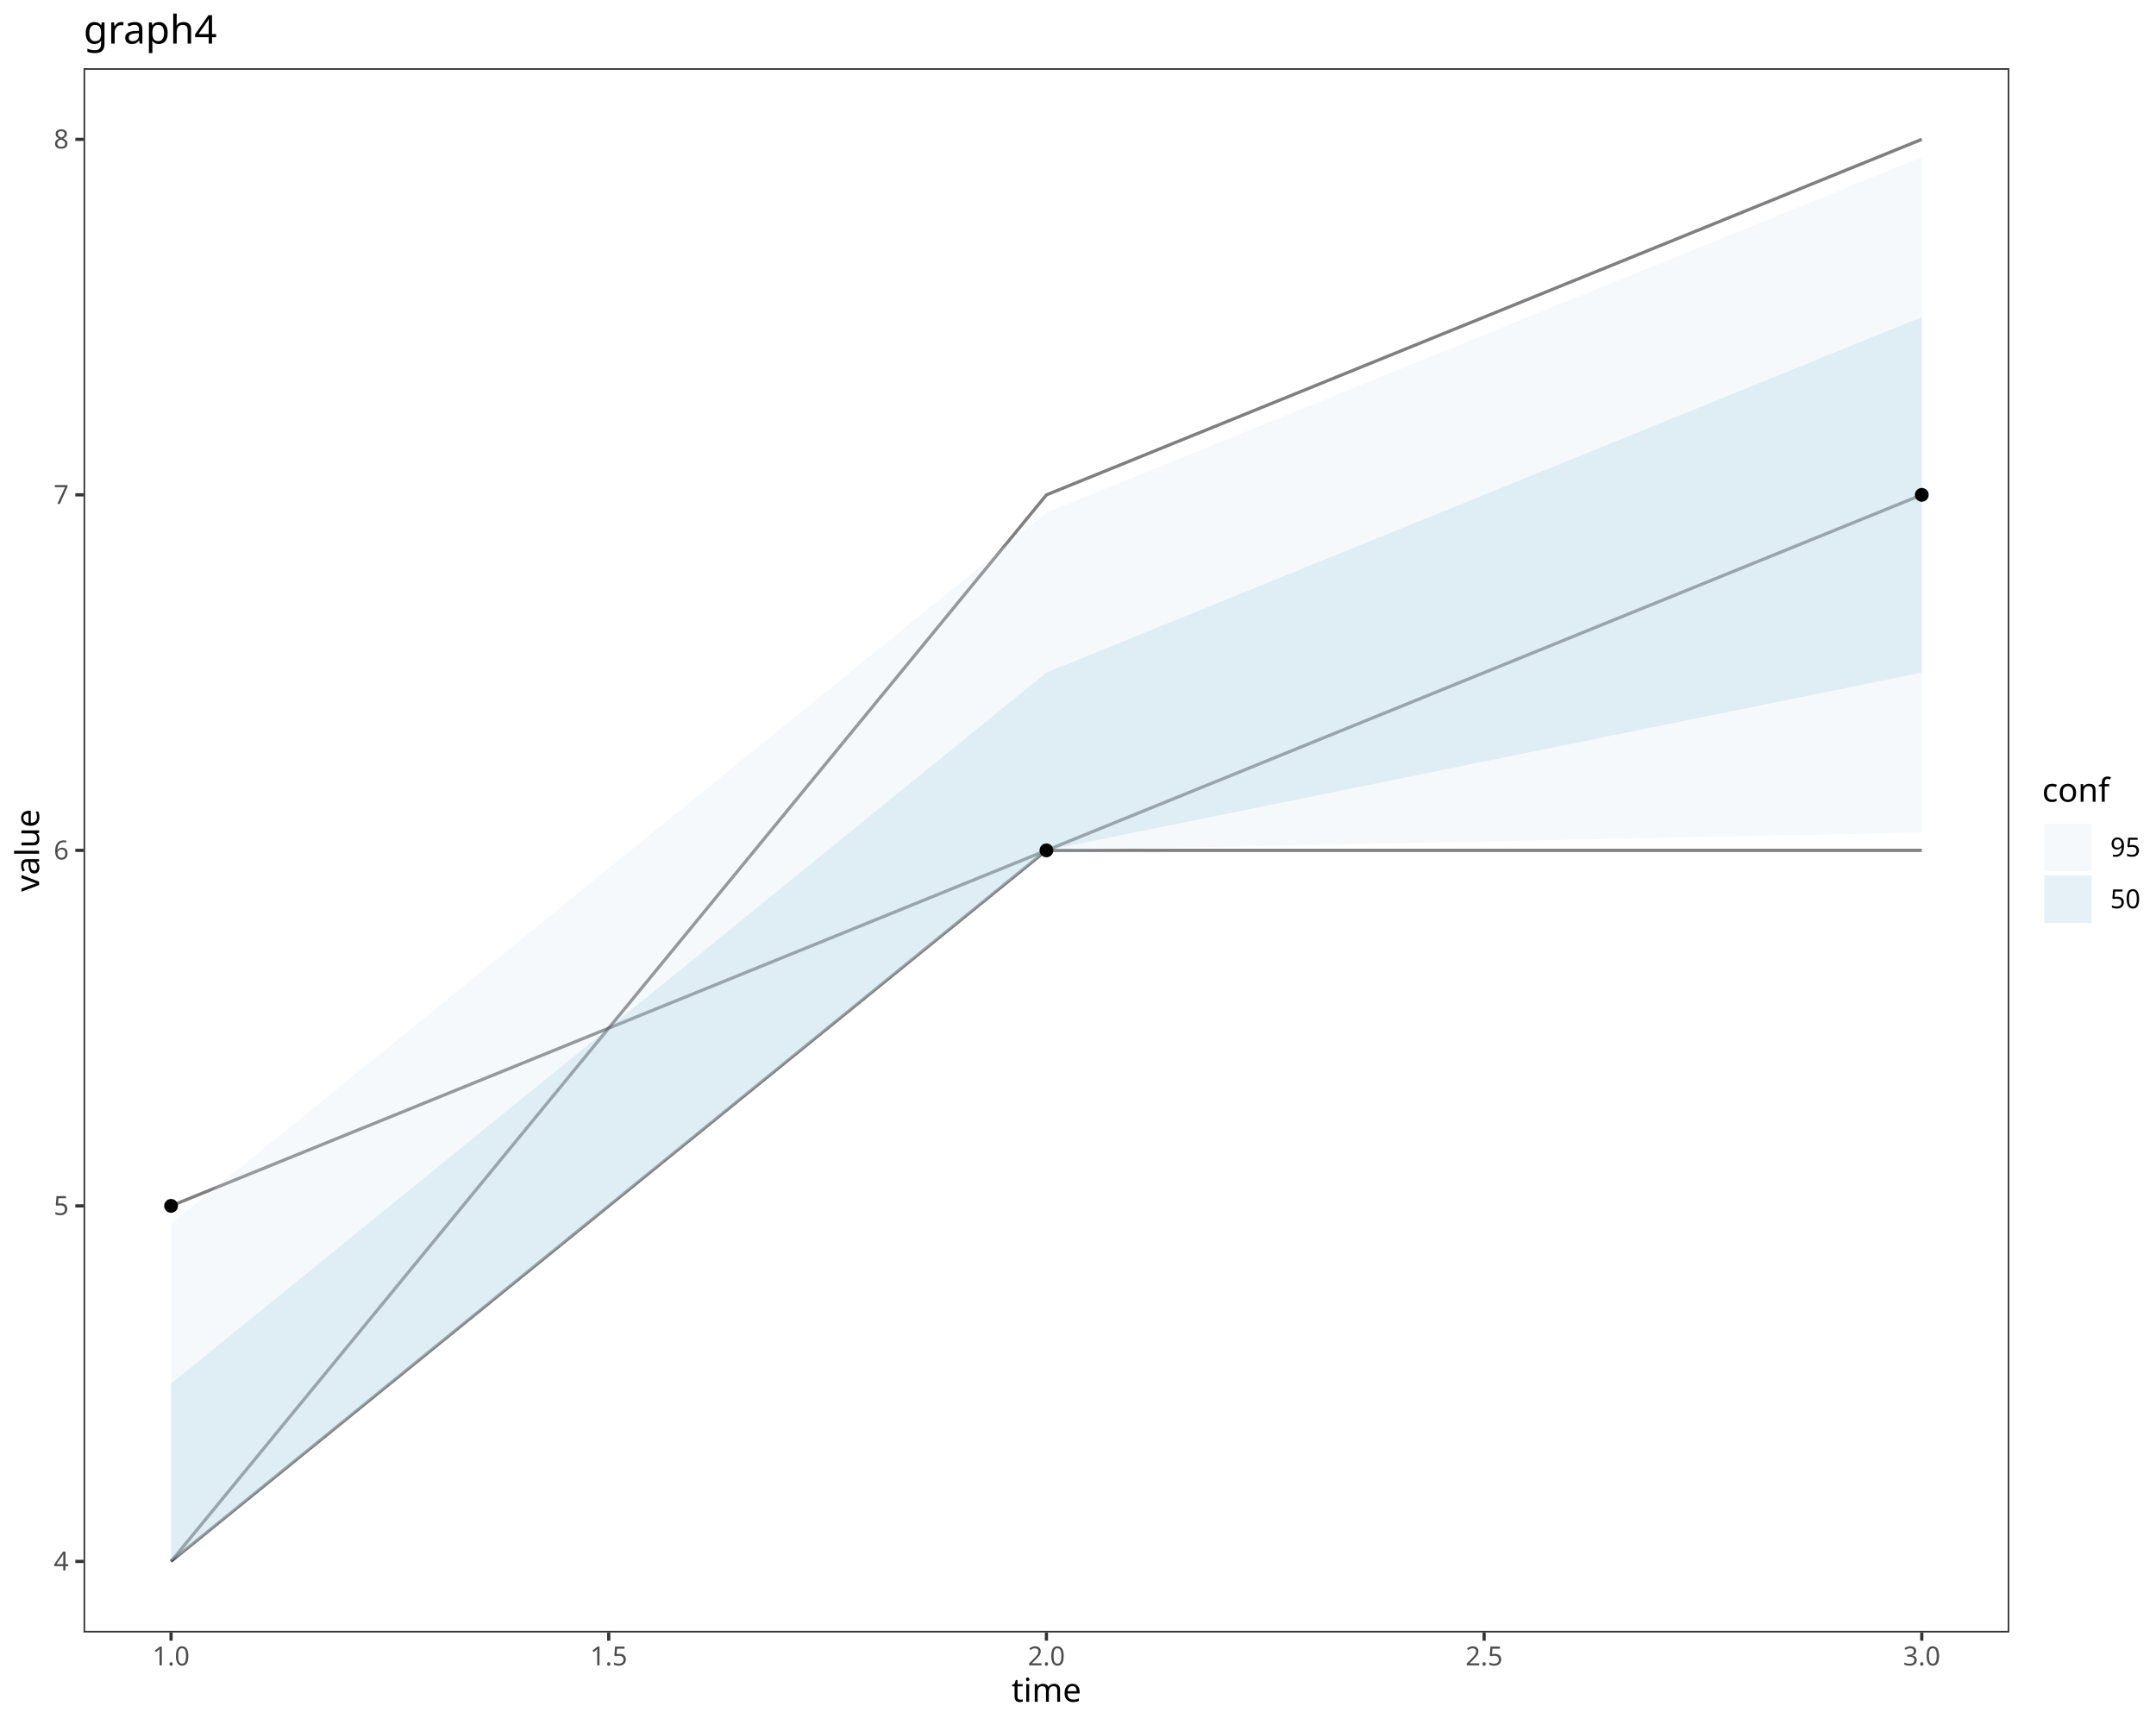
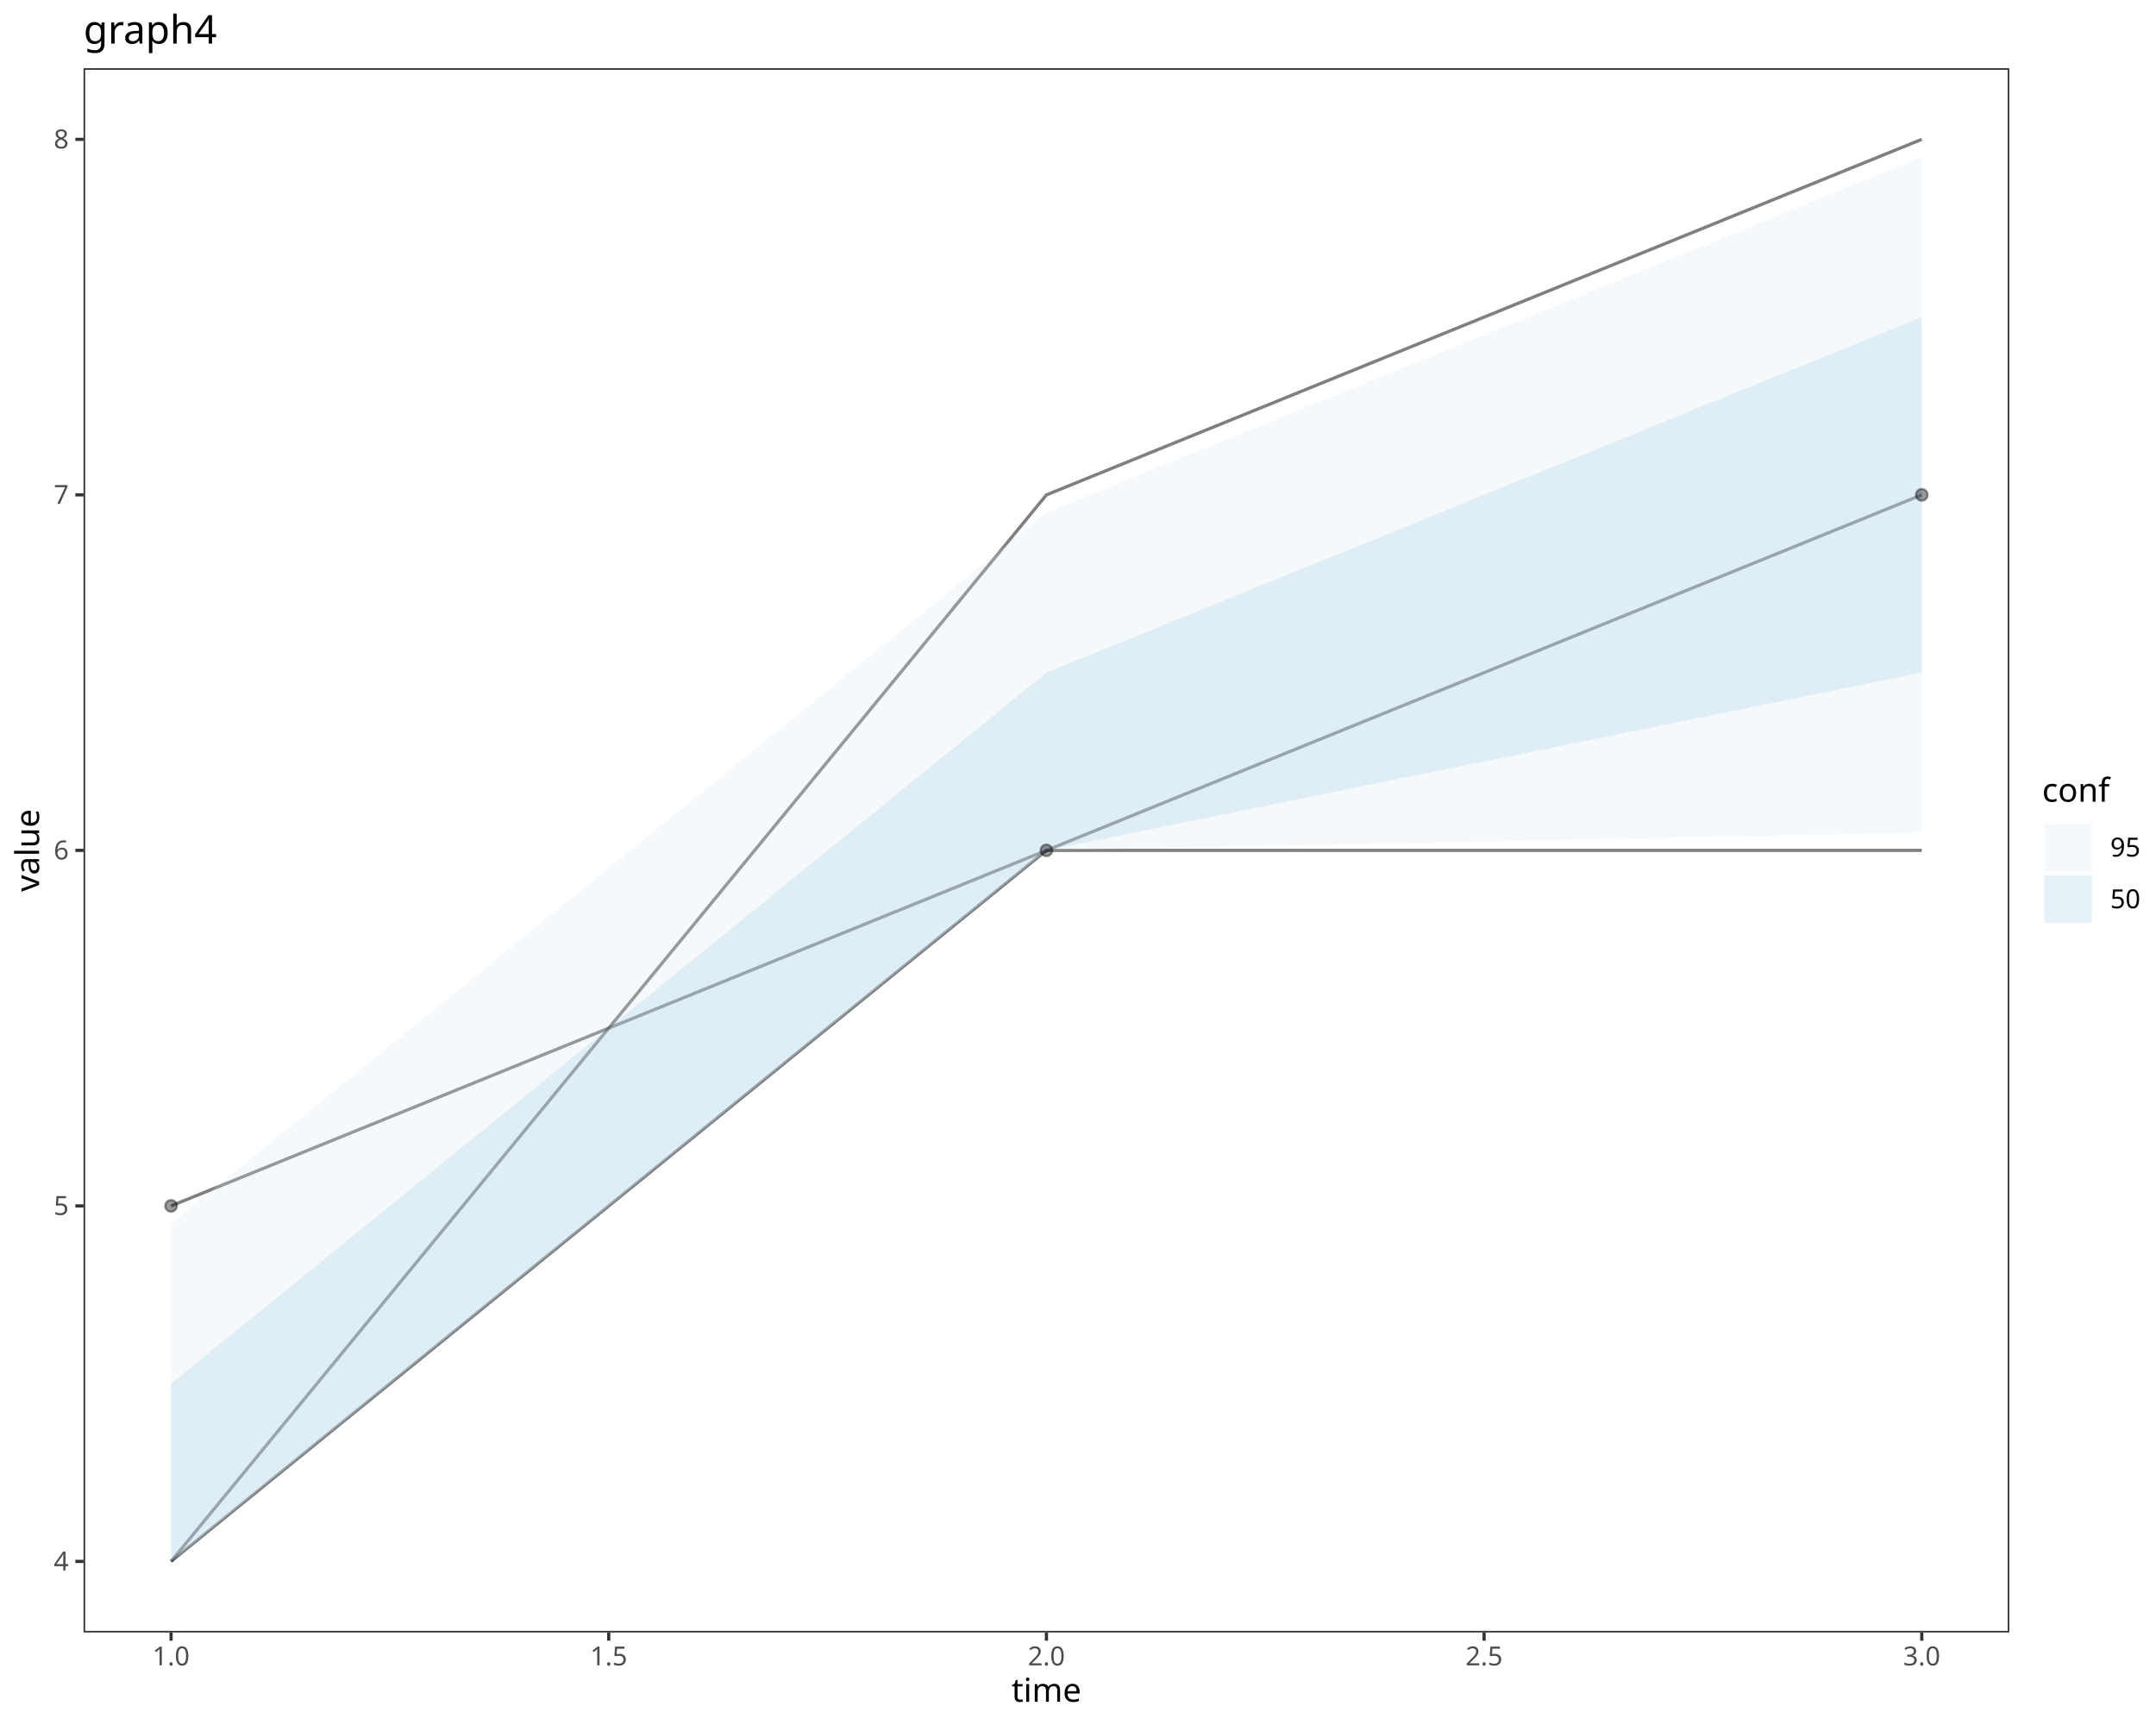
<svg xmlns="http://www.w3.org/2000/svg" class="svglite" data-engine-version="2.0" width="720.00pt" height="576.00pt" viewBox="0 0 720.00 576.00">
  <defs>
    <style type="text/css">
    .svglite line, .svglite polyline, .svglite polygon, .svglite path, .svglite rect, .svglite circle {
      fill: none;
      stroke: #000000;
      stroke-linecap: round;
      stroke-linejoin: round;
      stroke-miterlimit: 10.00;
    }
  </style>
  </defs>
  <rect width="100%" height="100%" style="stroke: none; fill: #FFFFFF;" />
  <defs>
    <clipPath id="cpMC4wMHw3MjAuMDB8MC4wMHw1NzYuMDA=">
      <rect x="0.00" y="0.00" width="720.00" height="576.00" />
    </clipPath>
  </defs>
  <g clip-path="url(#cpMC4wMHw3MjAuMDB8MC4wMHw1NzYuMDA=)">
    <rect x="-0" y="0.00" width="720.00" height="576.00" style="stroke-width: 1.07; stroke: #FFFFFF; fill: #FFFFFF;" />
  </g>
  <defs>
    <clipPath id="cpMjcuOTB8NjcxLjAxfDIyLjc4fDU0NS4xMQ==">
      <rect x="27.90" y="22.78" width="643.11" height="522.33" />
    </clipPath>
  </defs>
  <g clip-path="url(#cpMjcuOTB8NjcxLjAxfDIyLjc4fDU0NS4xMQ==)">
    <rect x="27.90" y="22.78" width="643.11" height="522.33" style="stroke-width: 1.07; stroke: none; fill: #FFFFFF;" />
    <polyline points="57.13,521.37 349.46,165.24 641.78,46.53 " style="stroke-width: 1.07; stroke: #000000; stroke-opacity: 0.50; stroke-linecap: butt;" />
    <polyline points="57.13,402.66 349.46,283.95 641.78,165.24 " style="stroke-width: 1.07; stroke: #000000; stroke-opacity: 0.50; stroke-linecap: butt;" />
    <polyline points="57.13,521.37 349.46,283.95 641.78,283.95 " style="stroke-width: 1.07; stroke: #000000; stroke-opacity: 0.50; stroke-linecap: butt;" />
    <polygon points="57.13,408.59 349.46,171.17 641.78,52.46 641.78,278.01 349.46,283.95 57.13,521.37 " style="stroke-width: 0.00; stroke: none; stroke-linecap: butt; fill: #DEEBF7; fill-opacity: 0.25;" />
    <polyline points="57.13,408.59 349.46,171.17 641.78,52.46 " style="stroke-width: 1.07; stroke: none; stroke-linecap: butt;" />
    <polyline points="641.78,278.01 349.46,283.95 57.13,521.37 " style="stroke-width: 1.07; stroke: none; stroke-linecap: butt;" />
    <polygon points="57.13,462.01 349.46,224.59 641.78,105.88 641.78,224.59 349.46,283.95 57.13,521.37 " style="stroke-width: 0.00; stroke: none; stroke-linecap: butt; fill: #9ECAE1; fill-opacity: 0.25;" />
    <polyline points="57.13,462.01 349.46,224.59 641.78,105.88 " style="stroke-width: 1.07; stroke: none; stroke-linecap: butt;" />
    <polyline points="641.78,224.59 349.46,283.95 57.13,521.37 " style="stroke-width: 1.07; stroke: none; stroke-linecap: butt;" />
-     <circle cx="57.13" cy="402.66" r="1.95" style="stroke-width: 0.71; fill: #000000;" />
-     <circle cx="349.46" cy="283.95" r="1.95" style="stroke-width: 0.71; fill: #000000;" />
-     <circle cx="641.78" cy="165.24" r="1.95" style="stroke-width: 0.71; fill: #000000;" />
+     <circle cx="57.13" cy="402.66" r="1.95" style="stroke-width: 0.71; stroke: #000000; stroke-opacity: 0.40; fill: #000000; fill-opacity: 0.40;" />
+     <circle cx="349.46" cy="283.95" r="1.95" style="stroke-width: 0.71; stroke: #000000; stroke-opacity: 0.40; fill: #000000; fill-opacity: 0.40;" />
+     <circle cx="641.78" cy="165.24" r="1.95" style="stroke-width: 0.71; stroke: #000000; stroke-opacity: 0.40; fill: #000000; fill-opacity: 0.40;" />
    <rect x="27.90" y="22.78" width="643.11" height="522.33" style="stroke-width: 1.07; stroke: #333333;" />
  </g>
  <g clip-path="url(#cpMC4wMHw3MjAuMDB8MC4wMHw1NzYuMDA=)">
    <text x="22.97" y="524.40" text-anchor="end" style="font-size: 8.80px; fill: #4D4D4D; font-family: sans;" textLength="4.89px" lengthAdjust="spacingAndGlyphs">4</text>
    <text x="22.97" y="405.69" text-anchor="end" style="font-size: 8.80px; fill: #4D4D4D; font-family: sans;" textLength="4.89px" lengthAdjust="spacingAndGlyphs">5</text>
    <text x="22.97" y="286.98" text-anchor="end" style="font-size: 8.80px; fill: #4D4D4D; font-family: sans;" textLength="4.89px" lengthAdjust="spacingAndGlyphs">6</text>
    <text x="22.97" y="168.26" text-anchor="end" style="font-size: 8.80px; fill: #4D4D4D; font-family: sans;" textLength="4.89px" lengthAdjust="spacingAndGlyphs">7</text>
    <text x="22.97" y="49.55" text-anchor="end" style="font-size: 8.80px; fill: #4D4D4D; font-family: sans;" textLength="4.89px" lengthAdjust="spacingAndGlyphs">8</text>
    <polyline points="25.16,521.37 27.90,521.37 " style="stroke-width: 1.07; stroke: #333333; stroke-linecap: butt;" />
    <polyline points="25.16,402.66 27.90,402.66 " style="stroke-width: 1.07; stroke: #333333; stroke-linecap: butt;" />
    <polyline points="25.16,283.95 27.90,283.95 " style="stroke-width: 1.07; stroke: #333333; stroke-linecap: butt;" />
    <polyline points="25.16,165.24 27.90,165.24 " style="stroke-width: 1.07; stroke: #333333; stroke-linecap: butt;" />
    <polyline points="25.16,46.53 27.90,46.53 " style="stroke-width: 1.07; stroke: #333333; stroke-linecap: butt;" />
    <polyline points="57.13,547.85 57.13,545.11 " style="stroke-width: 1.07; stroke: #333333; stroke-linecap: butt;" />
    <polyline points="203.29,547.85 203.29,545.11 " style="stroke-width: 1.07; stroke: #333333; stroke-linecap: butt;" />
    <polyline points="349.46,547.85 349.46,545.11 " style="stroke-width: 1.07; stroke: #333333; stroke-linecap: butt;" />
    <polyline points="495.62,547.85 495.62,545.11 " style="stroke-width: 1.07; stroke: #333333; stroke-linecap: butt;" />
    <polyline points="641.78,547.85 641.78,545.11 " style="stroke-width: 1.07; stroke: #333333; stroke-linecap: butt;" />
    <text x="57.13" y="556.10" text-anchor="middle" style="font-size: 8.80px; fill: #4D4D4D; font-family: sans;" textLength="12.23px" lengthAdjust="spacingAndGlyphs">1.0</text>
    <text x="203.29" y="556.10" text-anchor="middle" style="font-size: 8.80px; fill: #4D4D4D; font-family: sans;" textLength="12.23px" lengthAdjust="spacingAndGlyphs">1.5</text>
    <text x="349.46" y="556.10" text-anchor="middle" style="font-size: 8.80px; fill: #4D4D4D; font-family: sans;" textLength="12.23px" lengthAdjust="spacingAndGlyphs">2.0</text>
    <text x="495.62" y="556.10" text-anchor="middle" style="font-size: 8.80px; fill: #4D4D4D; font-family: sans;" textLength="12.23px" lengthAdjust="spacingAndGlyphs">2.5</text>
    <text x="641.78" y="556.10" text-anchor="middle" style="font-size: 8.80px; fill: #4D4D4D; font-family: sans;" textLength="12.23px" lengthAdjust="spacingAndGlyphs">3.0</text>
    <text x="349.46" y="568.24" text-anchor="middle" style="font-size: 11.00px; font-family: sans;" textLength="20.78px" lengthAdjust="spacingAndGlyphs">time</text>
    <text transform="translate(13.05,283.95) rotate(-90)" text-anchor="middle" style="font-size: 11.00px; font-family: sans;" textLength="26.30px" lengthAdjust="spacingAndGlyphs">value</text>
    <rect x="681.97" y="259.00" width="32.55" height="49.89" style="stroke-width: 1.07; stroke: none; fill: #FFFFFF;" />
    <text x="681.97" y="267.71" style="font-size: 11.00px; font-family: sans;" textLength="20.80px" lengthAdjust="spacingAndGlyphs">conf</text>
    <rect x="681.97" y="274.33" width="17.28" height="17.28" style="stroke-width: 1.07; stroke: none; fill: #FFFFFF;" />
    <rect x="682.68" y="275.04" width="15.86" height="15.86" style="stroke-width: 1.07; stroke: none; stroke-linecap: butt; stroke-linejoin: miter; fill: #DEEBF7; fill-opacity: 0.25;" />
    <rect x="681.97" y="291.61" width="17.28" height="17.28" style="stroke-width: 1.07; stroke: none; fill: #FFFFFF;" />
    <rect x="682.68" y="292.32" width="15.86" height="15.86" style="stroke-width: 1.07; stroke: none; stroke-linecap: butt; stroke-linejoin: miter; fill: #9ECAE1; fill-opacity: 0.25;" />
    <text x="704.73" y="286.00" style="font-size: 8.80px; font-family: sans;" textLength="9.79px" lengthAdjust="spacingAndGlyphs">95</text>
    <text x="704.73" y="303.28" style="font-size: 8.80px; font-family: sans;" textLength="9.79px" lengthAdjust="spacingAndGlyphs">50</text>
    <text x="27.90" y="14.56" style="font-size: 13.20px; font-family: sans;" textLength="41.10px" lengthAdjust="spacingAndGlyphs">graph4</text>
  </g>
</svg>
